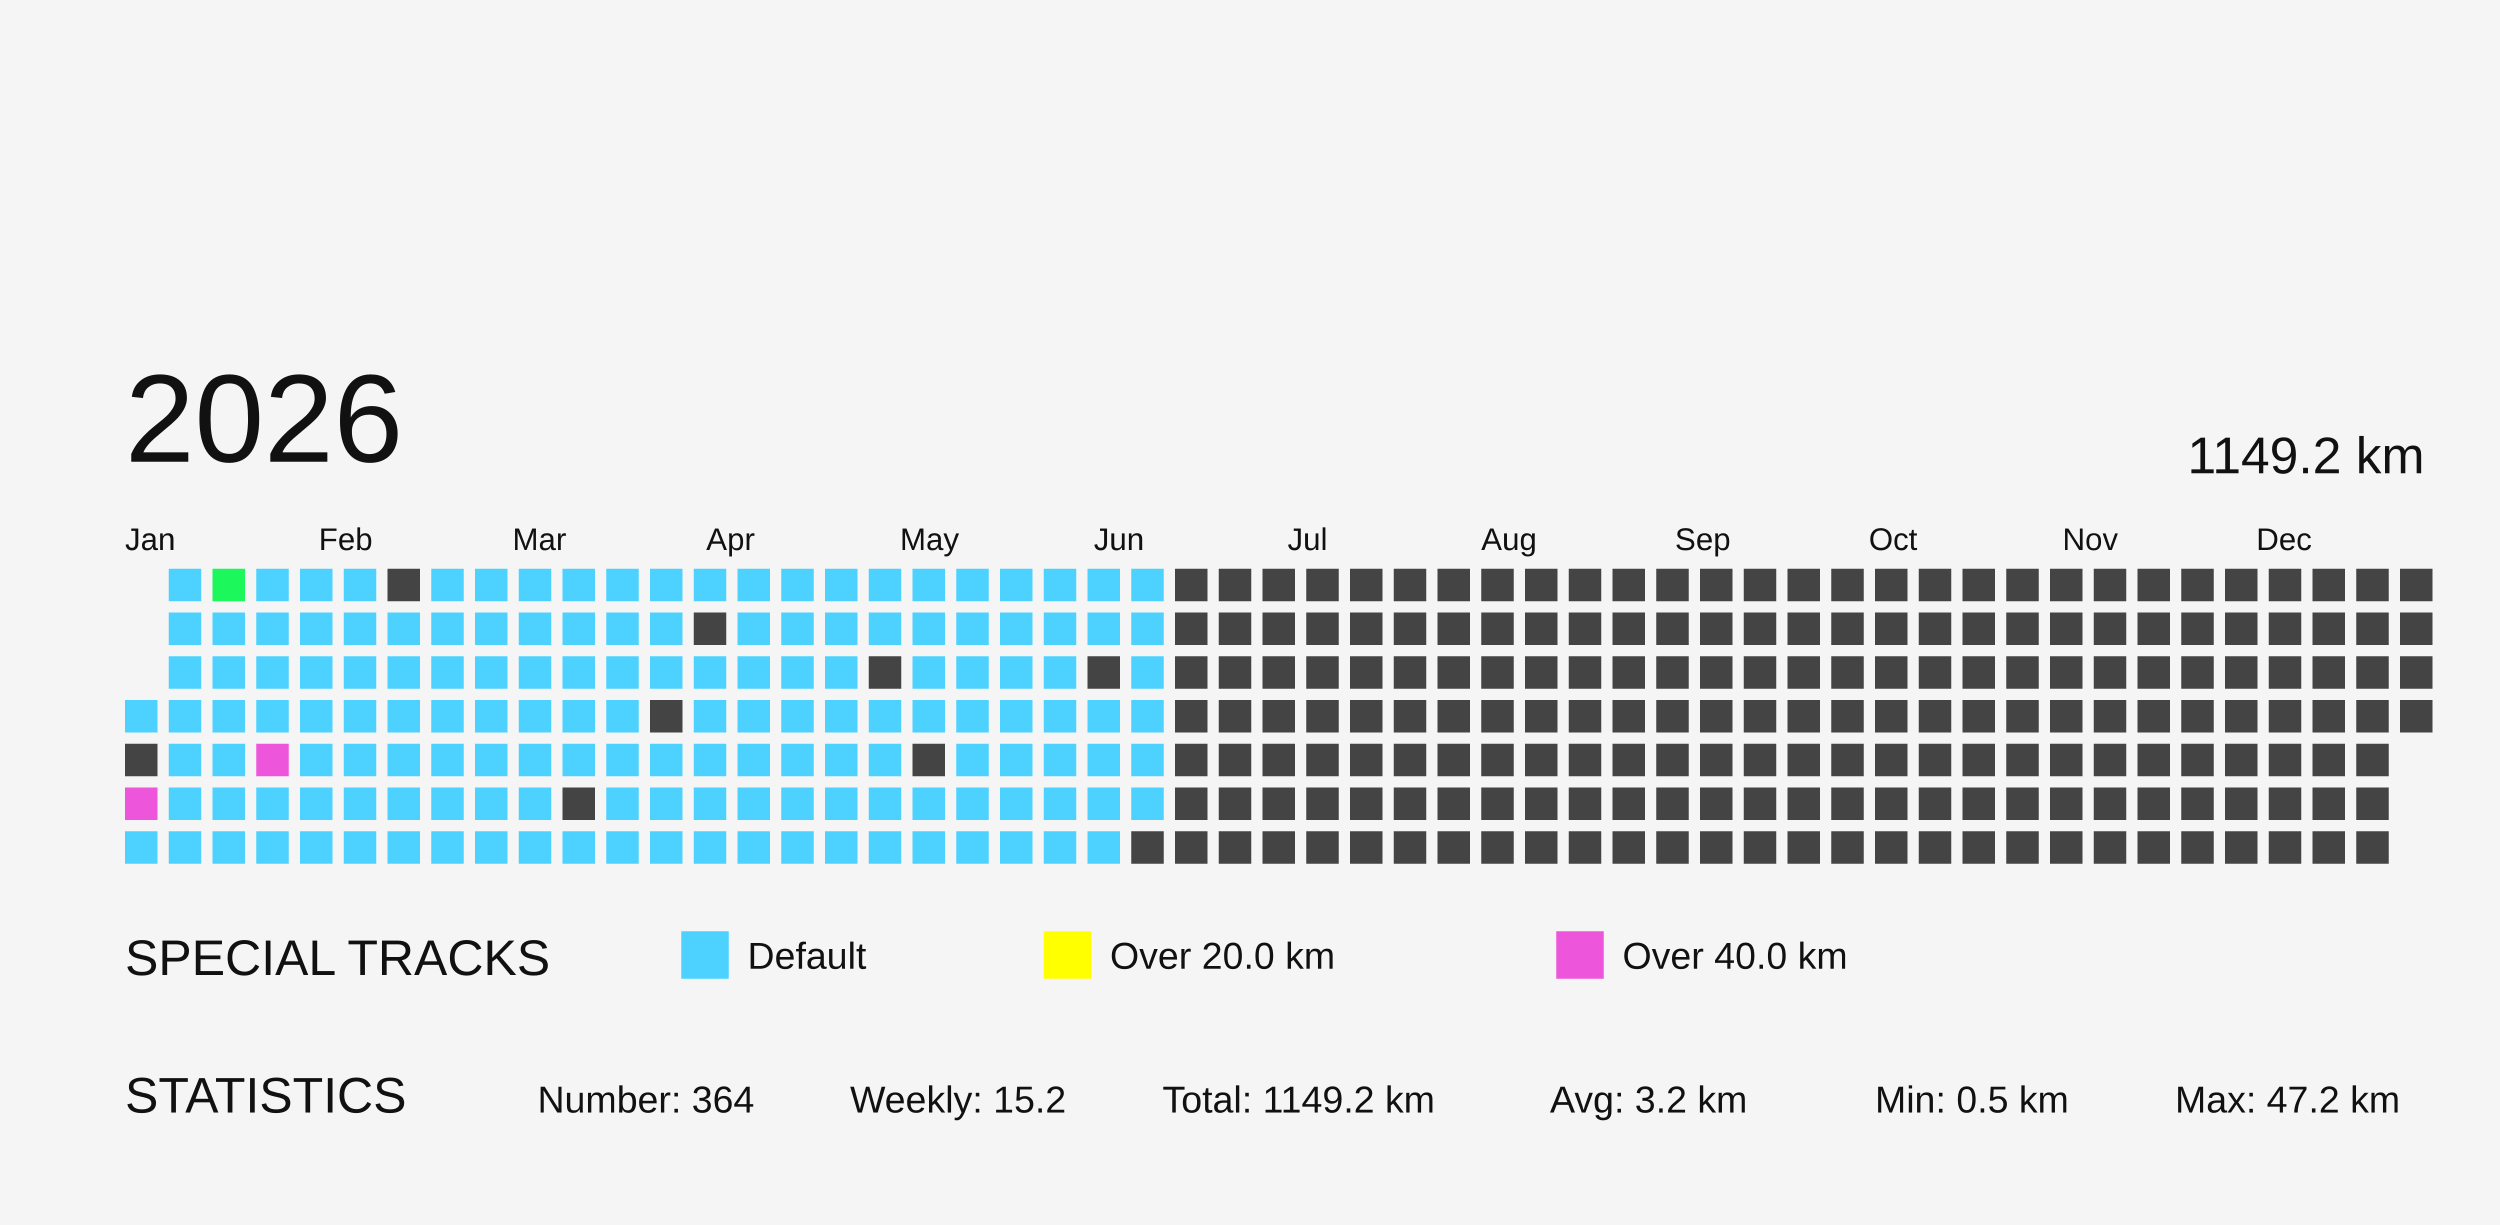
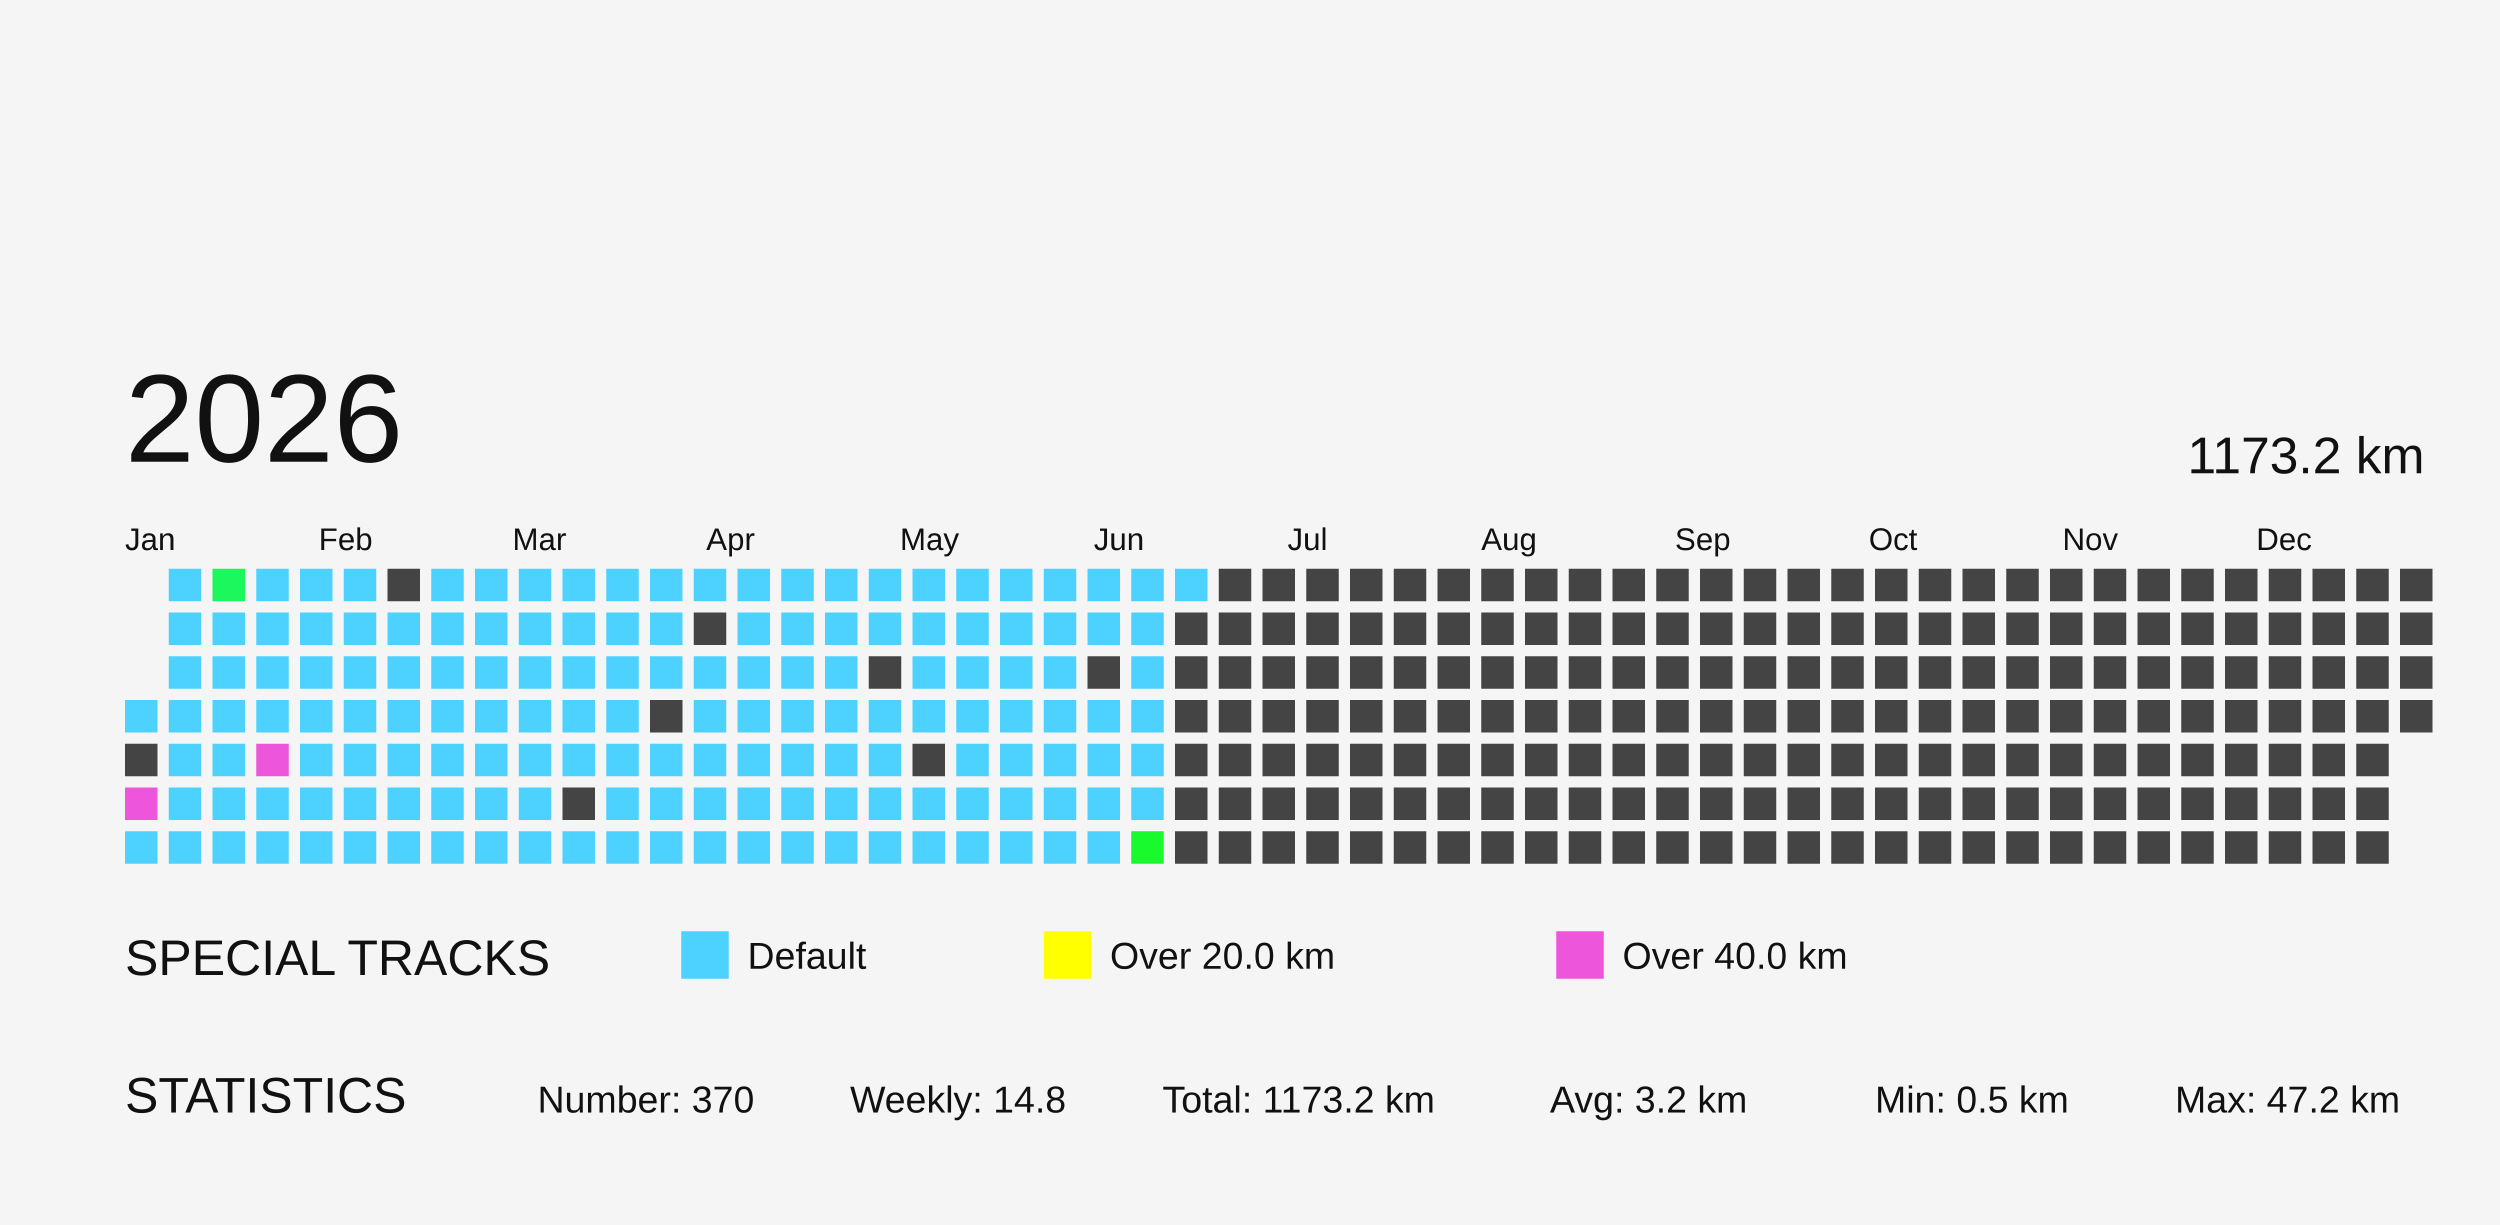
<svg xmlns="http://www.w3.org/2000/svg" baseProfile="full" height="98mm" version="1.1" viewBox="0,0,200,98" width="200mm">
  <defs>
    <pattern height="2" id="indoor-stripe" patternUnits="userSpaceOnUse" width="2">
      <line stroke="white" stroke-opacity="0.45" stroke-width="0.5" x1="0" x2="2" y1="2" y2="0" />
    </pattern>
  </defs>
  <rect fill="#f5f5f5" height="98" width="200" x="0" y="0" />
  <text fill="#111111" style="font-size:4px; font-family:Arial" x="10" y="78">SPECIAL TRACKS</text>
  <rect fill="#4DD2FF" height="2.8" stroke="#4DD2FF" width="2.8" x="55" y="75" />
  <text fill="#111111" style="font-size:3px; font-family:Arial" x="59.8" y="77.5">Default</text>
  <rect fill="#FFFF00" height="2.8" stroke="#FFFF00" width="2.8" x="84" y="75" />
  <text fill="#111111" style="font-size:3px; font-family:Arial" x="88.8" y="77.5">Over 20.0 km</text>
  <rect fill="#ED55DB" height="2.8" stroke="#ED55DB" width="2.8" x="125" y="75" />
  <text fill="#111111" style="font-size:3px; font-family:Arial" x="129.8" y="77.5">Over 40.0 km</text>
  <text fill="#111111" style="font-size:4px; font-family:Arial" x="10" y="89">STATISTICS</text>
-   <text fill="#111111" style="font-size:3px; font-family:Arial" x="43" y="89">Number: 364</text>
-   <text fill="#111111" style="font-size:3px; font-family:Arial" x="68" y="89">Weekly: 15.2</text>
-   <text fill="#111111" style="font-size:3px; font-family:Arial" x="93" y="89">Total: 1149.2 km</text>
+   <text fill="#111111" style="font-size:3px; font-family:Arial" x="43" y="89">Number: 370</text>
+   <text fill="#111111" style="font-size:3px; font-family:Arial" x="68" y="89">Weekly: 14.8</text>
+   <text fill="#111111" style="font-size:3px; font-family:Arial" x="93" y="89">Total: 1173.2 km</text>
  <text fill="#111111" style="font-size:3px; font-family:Arial" x="124" y="89">Avg: 3.2 km</text>
  <text fill="#111111" style="font-size:3px; font-family:Arial" x="150" y="89">Min: 0.5 km</text>
  <text fill="#111111" style="font-size:3px; font-family:Arial" x="174" y="89">Max: 47.2 km</text>
  <text dominant-baseline="hanging" fill="#111111" style="font-size:10.0px; font-family:Arial;" x="10" y="30">2026</text>
-   <text dominant-baseline="hanging" fill="#111111" style="font-size:4.125px; font-family:Arial;" x="175" y="35">1149.2 km</text>
+   <text dominant-baseline="hanging" fill="#111111" style="font-size:4.125px; font-family:Arial;" x="175" y="35">1173.2 km</text>
  <text fill="#111111" style="font-size:2.5px; font-family:Arial" x="10.0" y="44">Jan</text>
  <text fill="#111111" style="font-size:2.5px; font-family:Arial" x="25.5" y="44">Feb</text>
  <text fill="#111111" style="font-size:2.5px; font-family:Arial" x="41.0" y="44">Mar</text>
  <text fill="#111111" style="font-size:2.5px; font-family:Arial" x="56.5" y="44">Apr</text>
  <text fill="#111111" style="font-size:2.5px; font-family:Arial" x="72.0" y="44">May</text>
  <text fill="#111111" style="font-size:2.5px; font-family:Arial" x="87.5" y="44">Jun</text>
  <text fill="#111111" style="font-size:2.5px; font-family:Arial" x="103.0" y="44">Jul</text>
  <text fill="#111111" style="font-size:2.5px; font-family:Arial" x="118.5" y="44">Aug</text>
  <text fill="#111111" style="font-size:2.5px; font-family:Arial" x="134.0" y="44">Sep</text>
  <text fill="#111111" style="font-size:2.5px; font-family:Arial" x="149.5" y="44">Oct</text>
  <text fill="#111111" style="font-size:2.5px; font-family:Arial" x="165.0" y="44">Nov</text>
  <text fill="#111111" style="font-size:2.5px; font-family:Arial" x="180.5" y="44">Dec</text>
  <rect fill="#4dd2ff" height="2.6" width="2.6" x="10.0" y="56.0" />
  <rect fill="#444444" height="2.6" width="2.6" x="10.0" y="59.5" />
  <rect fill="#ED55DB" height="2.6" width="2.6" x="10.0" y="63.0" />
  <rect fill="#4dd2ff" height="2.6" width="2.6" x="10.0" y="66.5" />
  <rect fill="#4dd2ff" height="2.6" width="2.6" x="13.5" y="45.5" />
  <rect fill="#4dd2ff" height="2.6" width="2.6" x="13.5" y="49.0" />
  <rect fill="#4dd2ff" height="2.6" width="2.6" x="13.5" y="52.5" />
  <rect fill="#4dd2ff" height="2.6" width="2.6" x="13.5" y="56.0" />
  <rect fill="#4dd2ff" height="2.6" width="2.6" x="13.5" y="59.5" />
  <rect fill="#4dd2ff" height="2.6" width="2.6" x="13.5" y="63.0" />
  <rect fill="#4dd2ff" height="2.6" width="2.6" x="13.5" y="66.5" />
  <rect fill="#1cf85c" height="2.6" width="2.6" x="17.0" y="45.5" />
  <rect fill="#4dd2ff" height="2.6" width="2.6" x="17.0" y="49.0" />
  <rect fill="#4dd2ff" height="2.6" width="2.6" x="17.0" y="52.5" />
  <rect fill="#4dd2ff" height="2.6" width="2.6" x="17.0" y="56.0" />
  <rect fill="#4dd2ff" height="2.6" width="2.6" x="17.0" y="59.5" />
  <rect fill="#4dd2ff" height="2.6" width="2.6" x="17.0" y="63.0" />
  <rect fill="#4dd2ff" height="2.6" width="2.6" x="17.0" y="66.5" />
  <rect fill="#4dd2ff" height="2.6" width="2.6" x="20.5" y="45.5" />
  <rect fill="#4dd2ff" height="2.6" width="2.6" x="20.5" y="49.0" />
  <rect fill="#4dd2ff" height="2.6" width="2.6" x="20.5" y="52.5" />
  <rect fill="#4dd2ff" height="2.6" width="2.6" x="20.5" y="56.0" />
  <rect fill="#ED55DB" height="2.6" width="2.6" x="20.5" y="59.5" />
  <rect fill="#4dd2ff" height="2.6" width="2.6" x="20.5" y="63.0" />
  <rect fill="#4dd2ff" height="2.6" width="2.6" x="20.5" y="66.5" />
  <rect fill="#4dd2ff" height="2.6" width="2.6" x="24.0" y="45.5" />
  <rect fill="#4dd2ff" height="2.6" width="2.6" x="24.0" y="49.0" />
  <rect fill="#4dd2ff" height="2.6" width="2.6" x="24.0" y="52.5" />
  <rect fill="#4dd2ff" height="2.6" width="2.6" x="24.0" y="56.0" />
  <rect fill="#4dd2ff" height="2.6" width="2.6" x="24.0" y="59.5" />
  <rect fill="#4dd2ff" height="2.6" width="2.6" x="24.0" y="63.0" />
  <rect fill="#4dd2ff" height="2.6" width="2.6" x="24.0" y="66.5" />
  <rect fill="#4dd2ff" height="2.6" width="2.6" x="27.5" y="45.5" />
  <rect fill="#4dd2ff" height="2.6" width="2.6" x="27.5" y="49.0" />
  <rect fill="#4dd2ff" height="2.6" width="2.6" x="27.5" y="52.5" />
  <rect fill="#4dd2ff" height="2.6" width="2.6" x="27.5" y="56.0" />
  <rect fill="#4dd2ff" height="2.6" width="2.6" x="27.5" y="59.5" />
  <rect fill="#4dd2ff" height="2.6" width="2.6" x="27.5" y="63.0" />
  <rect fill="#4dd2ff" height="2.6" width="2.6" x="27.5" y="66.5" />
  <rect fill="#444444" height="2.6" width="2.6" x="31.0" y="45.5" />
  <rect fill="#4dd2ff" height="2.6" width="2.6" x="31.0" y="49.0" />
  <rect fill="#4dd2ff" height="2.6" width="2.6" x="31.0" y="52.5" />
  <rect fill="#4dd2ff" height="2.6" width="2.6" x="31.0" y="56.0" />
  <rect fill="#4dd2ff" height="2.6" width="2.6" x="31.0" y="59.5" />
  <rect fill="#4dd2ff" height="2.6" width="2.6" x="31.0" y="63.0" />
  <rect fill="#4dd2ff" height="2.6" width="2.6" x="31.0" y="66.5" />
  <rect fill="#4dd2ff" height="2.6" width="2.6" x="34.5" y="45.5" />
  <rect fill="#4dd2ff" height="2.6" width="2.6" x="34.5" y="49.0" />
  <rect fill="#4dd2ff" height="2.6" width="2.6" x="34.5" y="52.5" />
  <rect fill="#4dd2ff" height="2.6" width="2.6" x="34.5" y="56.0" />
  <rect fill="#4dd2ff" height="2.6" width="2.6" x="34.5" y="59.5" />
  <rect fill="#4dd2ff" height="2.6" width="2.6" x="34.5" y="63.0" />
  <rect fill="#4dd2ff" height="2.6" width="2.6" x="34.5" y="66.5" />
  <rect fill="#4dd2ff" height="2.6" width="2.6" x="38.0" y="45.5" />
  <rect fill="#4dd2ff" height="2.6" width="2.6" x="38.0" y="49.0" />
  <rect fill="#4dd2ff" height="2.6" width="2.6" x="38.0" y="52.5" />
  <rect fill="#4dd2ff" height="2.6" width="2.6" x="38.0" y="56.0" />
  <rect fill="#4dd2ff" height="2.6" width="2.6" x="38.0" y="59.5" />
  <rect fill="#4dd2ff" height="2.6" width="2.6" x="38.0" y="63.0" />
  <rect fill="#4dd2ff" height="2.6" width="2.6" x="38.0" y="66.5" />
  <rect fill="#4dd2ff" height="2.6" width="2.6" x="41.5" y="45.5" />
  <rect fill="#4dd2ff" height="2.6" width="2.6" x="41.5" y="49.0" />
  <rect fill="#4dd2ff" height="2.6" width="2.6" x="41.5" y="52.5" />
  <rect fill="#4dd2ff" height="2.6" width="2.6" x="41.5" y="56.0" />
  <rect fill="#4dd2ff" height="2.6" width="2.6" x="41.5" y="59.5" />
  <rect fill="#4dd2ff" height="2.6" width="2.6" x="41.5" y="63.0" />
  <rect fill="#4dd2ff" height="2.6" width="2.6" x="41.5" y="66.5" />
  <rect fill="#4dd2ff" height="2.6" width="2.6" x="45.0" y="45.5" />
  <rect fill="#4dd2ff" height="2.6" width="2.6" x="45.0" y="49.0" />
  <rect fill="#4dd2ff" height="2.6" width="2.6" x="45.0" y="52.5" />
  <rect fill="#4dd2ff" height="2.6" width="2.6" x="45.0" y="56.0" />
  <rect fill="#4dd2ff" height="2.6" width="2.6" x="45.0" y="59.5" />
  <rect fill="#444444" height="2.6" width="2.6" x="45.0" y="63.0" />
  <rect fill="#4dd2ff" height="2.6" width="2.6" x="45.0" y="66.5" />
  <rect fill="#4dd2ff" height="2.6" width="2.6" x="48.5" y="45.5" />
  <rect fill="#4dd2ff" height="2.6" width="2.6" x="48.5" y="49.0" />
  <rect fill="#4dd2ff" height="2.6" width="2.6" x="48.5" y="52.5" />
  <rect fill="#4dd2ff" height="2.6" width="2.6" x="48.5" y="56.0" />
  <rect fill="#4dd2ff" height="2.6" width="2.6" x="48.5" y="59.5" />
  <rect fill="#4dd2ff" height="2.6" width="2.6" x="48.5" y="63.0" />
  <rect fill="#4dd2ff" height="2.6" width="2.6" x="48.5" y="66.5" />
  <rect fill="#4dd2ff" height="2.6" width="2.6" x="52.0" y="45.5" />
  <rect fill="#4dd2ff" height="2.6" width="2.6" x="52.0" y="49.0" />
  <rect fill="#4dd2ff" height="2.6" width="2.6" x="52.0" y="52.5" />
  <rect fill="#444444" height="2.6" width="2.6" x="52.0" y="56.0" />
  <rect fill="#4dd2ff" height="2.6" width="2.6" x="52.0" y="59.5" />
  <rect fill="#4dd2ff" height="2.6" width="2.6" x="52.0" y="63.0" />
  <rect fill="#4dd2ff" height="2.6" width="2.6" x="52.0" y="66.5" />
  <rect fill="#4dd2ff" height="2.6" width="2.6" x="55.5" y="45.5" />
  <rect fill="#444444" height="2.6" width="2.6" x="55.5" y="49.0" />
  <rect fill="#4dd2ff" height="2.6" width="2.6" x="55.5" y="52.5" />
  <rect fill="#4dd2ff" height="2.6" width="2.6" x="55.5" y="56.0" />
  <rect fill="#4dd2ff" height="2.6" width="2.6" x="55.5" y="59.5" />
  <rect fill="#4dd2ff" height="2.6" width="2.6" x="55.5" y="63.0" />
  <rect fill="#4dd2ff" height="2.6" width="2.6" x="55.5" y="66.5" />
  <rect fill="#4dd2ff" height="2.6" width="2.6" x="59.0" y="45.5" />
  <rect fill="#4dd2ff" height="2.6" width="2.6" x="59.0" y="49.0" />
  <rect fill="#4dd2ff" height="2.6" width="2.6" x="59.0" y="52.5" />
  <rect fill="#4dd2ff" height="2.6" width="2.6" x="59.0" y="56.0" />
  <rect fill="#4dd2ff" height="2.6" width="2.6" x="59.0" y="59.5" />
  <rect fill="#4dd2ff" height="2.6" width="2.6" x="59.0" y="63.0" />
  <rect fill="#4dd2ff" height="2.6" width="2.6" x="59.0" y="66.5" />
  <rect fill="#4dd2ff" height="2.6" width="2.6" x="62.5" y="45.5" />
  <rect fill="#4dd2ff" height="2.6" width="2.6" x="62.5" y="49.0" />
  <rect fill="#4dd2ff" height="2.6" width="2.6" x="62.5" y="52.5" />
  <rect fill="#4dd2ff" height="2.6" width="2.6" x="62.5" y="56.0" />
  <rect fill="#4dd2ff" height="2.6" width="2.6" x="62.5" y="59.5" />
  <rect fill="#4dd2ff" height="2.6" width="2.6" x="62.5" y="63.0" />
  <rect fill="#4dd2ff" height="2.6" width="2.6" x="62.5" y="66.5" />
  <rect fill="#4dd2ff" height="2.6" width="2.6" x="66.0" y="45.5" />
  <rect fill="#4dd2ff" height="2.6" width="2.6" x="66.0" y="49.0" />
  <rect fill="#4dd2ff" height="2.6" width="2.6" x="66.0" y="52.5" />
  <rect fill="#4dd2ff" height="2.6" width="2.6" x="66.0" y="56.0" />
  <rect fill="#4dd2ff" height="2.6" width="2.6" x="66.0" y="59.5" />
  <rect fill="#4dd2ff" height="2.6" width="2.6" x="66.0" y="63.0" />
  <rect fill="#4dd2ff" height="2.6" width="2.6" x="66.0" y="66.5" />
  <rect fill="#4dd2ff" height="2.6" width="2.6" x="69.5" y="45.5" />
  <rect fill="#4dd2ff" height="2.6" width="2.6" x="69.5" y="49.0" />
  <rect fill="#444444" height="2.6" width="2.6" x="69.5" y="52.5" />
  <rect fill="#4dd2ff" height="2.6" width="2.6" x="69.5" y="56.0" />
  <rect fill="#4dd2ff" height="2.6" width="2.6" x="69.5" y="59.5" />
  <rect fill="#4dd2ff" height="2.6" width="2.6" x="69.5" y="63.0" />
  <rect fill="#4dd2ff" height="2.6" width="2.6" x="69.5" y="66.5" />
  <rect fill="#4dd2ff" height="2.6" width="2.6" x="73.0" y="45.5" />
  <rect fill="#4dd2ff" height="2.6" width="2.6" x="73.0" y="49.0" />
  <rect fill="#4dd2ff" height="2.6" width="2.6" x="73.0" y="52.5" />
  <rect fill="#4dd2ff" height="2.6" width="2.6" x="73.0" y="56.0" />
  <rect fill="#444444" height="2.6" width="2.6" x="73.0" y="59.5" />
  <rect fill="#4dd2ff" height="2.6" width="2.6" x="73.0" y="63.0" />
  <rect fill="#4dd2ff" height="2.6" width="2.6" x="73.0" y="66.5" />
  <rect fill="#4dd2ff" height="2.6" width="2.6" x="76.5" y="45.5" />
  <rect fill="#4dd2ff" height="2.6" width="2.6" x="76.5" y="49.0" />
  <rect fill="#4dd2ff" height="2.6" width="2.6" x="76.5" y="52.5" />
  <rect fill="#4dd2ff" height="2.6" width="2.6" x="76.5" y="56.0" />
  <rect fill="#4dd2ff" height="2.6" width="2.6" x="76.5" y="59.5" />
  <rect fill="#4dd2ff" height="2.6" width="2.6" x="76.5" y="63.0" />
  <rect fill="#4dd2ff" height="2.6" width="2.6" x="76.5" y="66.5" />
  <rect fill="#4dd2ff" height="2.6" width="2.6" x="80.0" y="45.5" />
  <rect fill="#4dd2ff" height="2.6" width="2.6" x="80.0" y="49.0" />
  <rect fill="#4dd2ff" height="2.6" width="2.6" x="80.0" y="52.5" />
  <rect fill="#4dd2ff" height="2.6" width="2.6" x="80.0" y="56.0" />
  <rect fill="#4dd2ff" height="2.6" width="2.6" x="80.0" y="59.5" />
  <rect fill="#4dd2ff" height="2.6" width="2.6" x="80.0" y="63.0" />
  <rect fill="#4dd2ff" height="2.6" width="2.6" x="80.0" y="66.5" />
  <rect fill="#4dd2ff" height="2.6" width="2.6" x="83.5" y="45.5" />
  <rect fill="#4dd2ff" height="2.6" width="2.6" x="83.5" y="49.0" />
  <rect fill="#4dd2ff" height="2.6" width="2.6" x="83.5" y="52.5" />
  <rect fill="#4dd2ff" height="2.6" width="2.6" x="83.5" y="56.0" />
  <rect fill="#4dd2ff" height="2.6" width="2.6" x="83.5" y="59.5" />
  <rect fill="#4dd2ff" height="2.6" width="2.6" x="83.5" y="63.0" />
  <rect fill="#4dd2ff" height="2.6" width="2.6" x="83.5" y="66.5" />
  <rect fill="#4dd2ff" height="2.6" width="2.6" x="87.0" y="45.5" />
  <rect fill="#4dd2ff" height="2.6" width="2.6" x="87.0" y="49.0" />
  <rect fill="#444444" height="2.6" width="2.6" x="87.0" y="52.5" />
  <rect fill="#4dd2ff" height="2.6" width="2.6" x="87.0" y="56.0" />
  <rect fill="#4dd2ff" height="2.6" width="2.6" x="87.0" y="59.5" />
  <rect fill="#4dd2ff" height="2.6" width="2.6" x="87.0" y="63.0" />
  <rect fill="#4dd2ff" height="2.6" width="2.6" x="87.0" y="66.5" />
  <rect fill="#4dd2ff" height="2.6" width="2.6" x="90.5" y="45.5" />
  <rect fill="#4dd2ff" height="2.6" width="2.6" x="90.5" y="49.0" />
  <rect fill="#4dd2ff" height="2.6" width="2.6" x="90.5" y="52.5" />
  <rect fill="#4dd2ff" height="2.6" width="2.6" x="90.5" y="56.0" />
  <rect fill="#4dd2ff" height="2.6" width="2.6" x="90.5" y="59.5" />
  <rect fill="#4dd2ff" height="2.6" width="2.6" x="90.5" y="63.0" />
-   <rect fill="#444444" height="2.6" width="2.6" x="90.5" y="66.5" />
-   <rect fill="#444444" height="2.6" width="2.6" x="94.0" y="45.5" />
+   <rect fill="#18f92e" height="2.6" width="2.6" x="90.5" y="66.5" />
+   <rect fill="#4dd2ff" height="2.6" width="2.6" x="94.0" y="45.5" />
  <rect fill="#444444" height="2.6" width="2.6" x="94.0" y="49.0" />
  <rect fill="#444444" height="2.6" width="2.6" x="94.0" y="52.5" />
  <rect fill="#444444" height="2.6" width="2.6" x="94.0" y="56.0" />
  <rect fill="#444444" height="2.6" width="2.6" x="94.0" y="59.5" />
  <rect fill="#444444" height="2.6" width="2.6" x="94.0" y="63.0" />
  <rect fill="#444444" height="2.6" width="2.6" x="94.0" y="66.5" />
  <rect fill="#444444" height="2.6" width="2.6" x="97.5" y="45.5" />
  <rect fill="#444444" height="2.6" width="2.6" x="97.5" y="49.0" />
  <rect fill="#444444" height="2.6" width="2.6" x="97.5" y="52.5" />
  <rect fill="#444444" height="2.6" width="2.6" x="97.5" y="56.0" />
  <rect fill="#444444" height="2.6" width="2.6" x="97.5" y="59.5" />
  <rect fill="#444444" height="2.6" width="2.6" x="97.5" y="63.0" />
  <rect fill="#444444" height="2.6" width="2.6" x="97.5" y="66.5" />
  <rect fill="#444444" height="2.6" width="2.6" x="101.0" y="45.5" />
  <rect fill="#444444" height="2.6" width="2.6" x="101.0" y="49.0" />
  <rect fill="#444444" height="2.6" width="2.6" x="101.0" y="52.5" />
  <rect fill="#444444" height="2.6" width="2.6" x="101.0" y="56.0" />
  <rect fill="#444444" height="2.6" width="2.6" x="101.0" y="59.5" />
  <rect fill="#444444" height="2.6" width="2.6" x="101.0" y="63.0" />
  <rect fill="#444444" height="2.6" width="2.6" x="101.0" y="66.5" />
  <rect fill="#444444" height="2.6" width="2.6" x="104.5" y="45.5" />
  <rect fill="#444444" height="2.6" width="2.6" x="104.5" y="49.0" />
  <rect fill="#444444" height="2.6" width="2.6" x="104.5" y="52.5" />
  <rect fill="#444444" height="2.6" width="2.6" x="104.5" y="56.0" />
  <rect fill="#444444" height="2.6" width="2.6" x="104.5" y="59.5" />
  <rect fill="#444444" height="2.6" width="2.6" x="104.5" y="63.0" />
  <rect fill="#444444" height="2.6" width="2.6" x="104.5" y="66.5" />
  <rect fill="#444444" height="2.6" width="2.6" x="108.0" y="45.5" />
  <rect fill="#444444" height="2.6" width="2.6" x="108.0" y="49.0" />
  <rect fill="#444444" height="2.6" width="2.6" x="108.0" y="52.5" />
  <rect fill="#444444" height="2.6" width="2.6" x="108.0" y="56.0" />
  <rect fill="#444444" height="2.6" width="2.6" x="108.0" y="59.5" />
  <rect fill="#444444" height="2.6" width="2.6" x="108.0" y="63.0" />
  <rect fill="#444444" height="2.6" width="2.6" x="108.0" y="66.5" />
  <rect fill="#444444" height="2.6" width="2.6" x="111.5" y="45.5" />
  <rect fill="#444444" height="2.6" width="2.6" x="111.5" y="49.0" />
  <rect fill="#444444" height="2.6" width="2.6" x="111.5" y="52.5" />
  <rect fill="#444444" height="2.6" width="2.6" x="111.5" y="56.0" />
  <rect fill="#444444" height="2.6" width="2.6" x="111.5" y="59.5" />
  <rect fill="#444444" height="2.6" width="2.6" x="111.5" y="63.0" />
  <rect fill="#444444" height="2.6" width="2.6" x="111.5" y="66.5" />
  <rect fill="#444444" height="2.6" width="2.6" x="115.0" y="45.5" />
  <rect fill="#444444" height="2.6" width="2.6" x="115.0" y="49.0" />
  <rect fill="#444444" height="2.6" width="2.6" x="115.0" y="52.5" />
  <rect fill="#444444" height="2.6" width="2.6" x="115.0" y="56.0" />
  <rect fill="#444444" height="2.6" width="2.6" x="115.0" y="59.5" />
  <rect fill="#444444" height="2.6" width="2.6" x="115.0" y="63.0" />
  <rect fill="#444444" height="2.6" width="2.6" x="115.0" y="66.5" />
  <rect fill="#444444" height="2.6" width="2.6" x="118.5" y="45.5" />
  <rect fill="#444444" height="2.6" width="2.6" x="118.5" y="49.0" />
  <rect fill="#444444" height="2.6" width="2.6" x="118.5" y="52.5" />
  <rect fill="#444444" height="2.6" width="2.6" x="118.5" y="56.0" />
  <rect fill="#444444" height="2.6" width="2.6" x="118.5" y="59.5" />
  <rect fill="#444444" height="2.6" width="2.6" x="118.5" y="63.0" />
  <rect fill="#444444" height="2.6" width="2.6" x="118.5" y="66.5" />
  <rect fill="#444444" height="2.6" width="2.6" x="122.0" y="45.5" />
  <rect fill="#444444" height="2.6" width="2.6" x="122.0" y="49.0" />
  <rect fill="#444444" height="2.6" width="2.6" x="122.0" y="52.5" />
  <rect fill="#444444" height="2.6" width="2.6" x="122.0" y="56.0" />
  <rect fill="#444444" height="2.6" width="2.6" x="122.0" y="59.5" />
  <rect fill="#444444" height="2.6" width="2.6" x="122.0" y="63.0" />
  <rect fill="#444444" height="2.6" width="2.6" x="122.0" y="66.5" />
  <rect fill="#444444" height="2.6" width="2.6" x="125.5" y="45.5" />
  <rect fill="#444444" height="2.6" width="2.6" x="125.5" y="49.0" />
  <rect fill="#444444" height="2.6" width="2.6" x="125.5" y="52.5" />
  <rect fill="#444444" height="2.6" width="2.6" x="125.5" y="56.0" />
  <rect fill="#444444" height="2.6" width="2.6" x="125.5" y="59.5" />
  <rect fill="#444444" height="2.6" width="2.6" x="125.5" y="63.0" />
  <rect fill="#444444" height="2.6" width="2.6" x="125.5" y="66.5" />
  <rect fill="#444444" height="2.6" width="2.6" x="129.0" y="45.5" />
  <rect fill="#444444" height="2.6" width="2.6" x="129.0" y="49.0" />
  <rect fill="#444444" height="2.6" width="2.6" x="129.0" y="52.5" />
  <rect fill="#444444" height="2.6" width="2.6" x="129.0" y="56.0" />
  <rect fill="#444444" height="2.6" width="2.6" x="129.0" y="59.5" />
  <rect fill="#444444" height="2.6" width="2.6" x="129.0" y="63.0" />
  <rect fill="#444444" height="2.6" width="2.6" x="129.0" y="66.5" />
  <rect fill="#444444" height="2.6" width="2.6" x="132.5" y="45.5" />
  <rect fill="#444444" height="2.6" width="2.6" x="132.5" y="49.0" />
  <rect fill="#444444" height="2.6" width="2.6" x="132.5" y="52.5" />
  <rect fill="#444444" height="2.6" width="2.6" x="132.5" y="56.0" />
  <rect fill="#444444" height="2.6" width="2.6" x="132.5" y="59.5" />
  <rect fill="#444444" height="2.6" width="2.6" x="132.5" y="63.0" />
  <rect fill="#444444" height="2.6" width="2.6" x="132.5" y="66.5" />
  <rect fill="#444444" height="2.6" width="2.6" x="136.0" y="45.5" />
  <rect fill="#444444" height="2.6" width="2.6" x="136.0" y="49.0" />
  <rect fill="#444444" height="2.6" width="2.6" x="136.0" y="52.5" />
  <rect fill="#444444" height="2.6" width="2.6" x="136.0" y="56.0" />
  <rect fill="#444444" height="2.6" width="2.6" x="136.0" y="59.5" />
  <rect fill="#444444" height="2.6" width="2.6" x="136.0" y="63.0" />
  <rect fill="#444444" height="2.6" width="2.6" x="136.0" y="66.5" />
  <rect fill="#444444" height="2.6" width="2.6" x="139.5" y="45.5" />
  <rect fill="#444444" height="2.6" width="2.6" x="139.5" y="49.0" />
  <rect fill="#444444" height="2.6" width="2.6" x="139.5" y="52.5" />
  <rect fill="#444444" height="2.6" width="2.6" x="139.5" y="56.0" />
  <rect fill="#444444" height="2.6" width="2.6" x="139.5" y="59.5" />
  <rect fill="#444444" height="2.6" width="2.6" x="139.5" y="63.0" />
  <rect fill="#444444" height="2.6" width="2.6" x="139.5" y="66.5" />
  <rect fill="#444444" height="2.6" width="2.6" x="143.0" y="45.5" />
  <rect fill="#444444" height="2.6" width="2.6" x="143.0" y="49.0" />
  <rect fill="#444444" height="2.6" width="2.6" x="143.0" y="52.5" />
  <rect fill="#444444" height="2.6" width="2.6" x="143.0" y="56.0" />
  <rect fill="#444444" height="2.6" width="2.6" x="143.0" y="59.5" />
  <rect fill="#444444" height="2.6" width="2.6" x="143.0" y="63.0" />
  <rect fill="#444444" height="2.6" width="2.6" x="143.0" y="66.5" />
  <rect fill="#444444" height="2.6" width="2.6" x="146.5" y="45.5" />
  <rect fill="#444444" height="2.6" width="2.6" x="146.5" y="49.0" />
  <rect fill="#444444" height="2.6" width="2.6" x="146.5" y="52.5" />
  <rect fill="#444444" height="2.6" width="2.6" x="146.5" y="56.0" />
  <rect fill="#444444" height="2.6" width="2.6" x="146.5" y="59.5" />
  <rect fill="#444444" height="2.6" width="2.6" x="146.5" y="63.0" />
  <rect fill="#444444" height="2.6" width="2.6" x="146.5" y="66.5" />
  <rect fill="#444444" height="2.6" width="2.6" x="150.0" y="45.5" />
  <rect fill="#444444" height="2.6" width="2.6" x="150.0" y="49.0" />
  <rect fill="#444444" height="2.6" width="2.6" x="150.0" y="52.5" />
  <rect fill="#444444" height="2.6" width="2.6" x="150.0" y="56.0" />
  <rect fill="#444444" height="2.6" width="2.6" x="150.0" y="59.5" />
  <rect fill="#444444" height="2.6" width="2.6" x="150.0" y="63.0" />
  <rect fill="#444444" height="2.6" width="2.6" x="150.0" y="66.5" />
  <rect fill="#444444" height="2.6" width="2.6" x="153.5" y="45.5" />
  <rect fill="#444444" height="2.6" width="2.6" x="153.5" y="49.0" />
  <rect fill="#444444" height="2.6" width="2.6" x="153.5" y="52.5" />
  <rect fill="#444444" height="2.6" width="2.6" x="153.5" y="56.0" />
  <rect fill="#444444" height="2.6" width="2.6" x="153.5" y="59.5" />
  <rect fill="#444444" height="2.6" width="2.6" x="153.5" y="63.0" />
  <rect fill="#444444" height="2.6" width="2.6" x="153.5" y="66.5" />
  <rect fill="#444444" height="2.6" width="2.6" x="157.0" y="45.5" />
  <rect fill="#444444" height="2.6" width="2.6" x="157.0" y="49.0" />
  <rect fill="#444444" height="2.6" width="2.6" x="157.0" y="52.5" />
  <rect fill="#444444" height="2.6" width="2.6" x="157.0" y="56.0" />
  <rect fill="#444444" height="2.6" width="2.6" x="157.0" y="59.5" />
  <rect fill="#444444" height="2.6" width="2.6" x="157.0" y="63.0" />
  <rect fill="#444444" height="2.6" width="2.6" x="157.0" y="66.5" />
  <rect fill="#444444" height="2.6" width="2.6" x="160.5" y="45.5" />
  <rect fill="#444444" height="2.6" width="2.6" x="160.5" y="49.0" />
  <rect fill="#444444" height="2.6" width="2.6" x="160.5" y="52.5" />
  <rect fill="#444444" height="2.6" width="2.6" x="160.5" y="56.0" />
  <rect fill="#444444" height="2.6" width="2.6" x="160.5" y="59.5" />
  <rect fill="#444444" height="2.6" width="2.6" x="160.5" y="63.0" />
  <rect fill="#444444" height="2.6" width="2.6" x="160.5" y="66.5" />
  <rect fill="#444444" height="2.6" width="2.6" x="164.0" y="45.5" />
  <rect fill="#444444" height="2.6" width="2.6" x="164.0" y="49.0" />
  <rect fill="#444444" height="2.6" width="2.6" x="164.0" y="52.5" />
  <rect fill="#444444" height="2.6" width="2.6" x="164.0" y="56.0" />
  <rect fill="#444444" height="2.6" width="2.6" x="164.0" y="59.5" />
  <rect fill="#444444" height="2.6" width="2.6" x="164.0" y="63.0" />
  <rect fill="#444444" height="2.6" width="2.6" x="164.0" y="66.5" />
  <rect fill="#444444" height="2.6" width="2.6" x="167.5" y="45.5" />
  <rect fill="#444444" height="2.6" width="2.6" x="167.5" y="49.0" />
  <rect fill="#444444" height="2.6" width="2.6" x="167.5" y="52.5" />
  <rect fill="#444444" height="2.6" width="2.6" x="167.5" y="56.0" />
  <rect fill="#444444" height="2.6" width="2.6" x="167.5" y="59.5" />
  <rect fill="#444444" height="2.6" width="2.6" x="167.5" y="63.0" />
  <rect fill="#444444" height="2.6" width="2.6" x="167.5" y="66.5" />
  <rect fill="#444444" height="2.6" width="2.6" x="171.0" y="45.5" />
  <rect fill="#444444" height="2.6" width="2.6" x="171.0" y="49.0" />
  <rect fill="#444444" height="2.6" width="2.6" x="171.0" y="52.5" />
  <rect fill="#444444" height="2.6" width="2.6" x="171.0" y="56.0" />
  <rect fill="#444444" height="2.6" width="2.6" x="171.0" y="59.5" />
  <rect fill="#444444" height="2.6" width="2.6" x="171.0" y="63.0" />
  <rect fill="#444444" height="2.6" width="2.6" x="171.0" y="66.5" />
  <rect fill="#444444" height="2.6" width="2.6" x="174.5" y="45.5" />
  <rect fill="#444444" height="2.6" width="2.6" x="174.5" y="49.0" />
  <rect fill="#444444" height="2.6" width="2.6" x="174.5" y="52.5" />
  <rect fill="#444444" height="2.6" width="2.6" x="174.5" y="56.0" />
  <rect fill="#444444" height="2.6" width="2.6" x="174.5" y="59.5" />
  <rect fill="#444444" height="2.6" width="2.6" x="174.5" y="63.0" />
  <rect fill="#444444" height="2.6" width="2.6" x="174.5" y="66.5" />
  <rect fill="#444444" height="2.6" width="2.6" x="178.0" y="45.5" />
  <rect fill="#444444" height="2.6" width="2.6" x="178.0" y="49.0" />
  <rect fill="#444444" height="2.6" width="2.6" x="178.0" y="52.5" />
  <rect fill="#444444" height="2.6" width="2.6" x="178.0" y="56.0" />
  <rect fill="#444444" height="2.6" width="2.6" x="178.0" y="59.5" />
  <rect fill="#444444" height="2.6" width="2.6" x="178.0" y="63.0" />
  <rect fill="#444444" height="2.6" width="2.6" x="178.0" y="66.5" />
  <rect fill="#444444" height="2.6" width="2.6" x="181.5" y="45.5" />
  <rect fill="#444444" height="2.6" width="2.6" x="181.5" y="49.0" />
  <rect fill="#444444" height="2.6" width="2.6" x="181.5" y="52.5" />
  <rect fill="#444444" height="2.6" width="2.6" x="181.5" y="56.0" />
  <rect fill="#444444" height="2.6" width="2.6" x="181.5" y="59.5" />
  <rect fill="#444444" height="2.6" width="2.6" x="181.5" y="63.0" />
  <rect fill="#444444" height="2.6" width="2.6" x="181.5" y="66.5" />
  <rect fill="#444444" height="2.6" width="2.6" x="185.0" y="45.5" />
  <rect fill="#444444" height="2.6" width="2.6" x="185.0" y="49.0" />
  <rect fill="#444444" height="2.6" width="2.6" x="185.0" y="52.5" />
  <rect fill="#444444" height="2.6" width="2.6" x="185.0" y="56.0" />
  <rect fill="#444444" height="2.6" width="2.6" x="185.0" y="59.5" />
  <rect fill="#444444" height="2.6" width="2.6" x="185.0" y="63.0" />
  <rect fill="#444444" height="2.6" width="2.6" x="185.0" y="66.5" />
  <rect fill="#444444" height="2.6" width="2.6" x="188.5" y="45.5" />
  <rect fill="#444444" height="2.6" width="2.6" x="188.5" y="49.0" />
  <rect fill="#444444" height="2.6" width="2.6" x="188.5" y="52.5" />
  <rect fill="#444444" height="2.6" width="2.6" x="188.5" y="56.0" />
  <rect fill="#444444" height="2.6" width="2.6" x="188.5" y="59.5" />
  <rect fill="#444444" height="2.6" width="2.6" x="188.5" y="63.0" />
  <rect fill="#444444" height="2.6" width="2.6" x="188.5" y="66.5" />
  <rect fill="#444444" height="2.6" width="2.6" x="192.0" y="45.5" />
  <rect fill="#444444" height="2.6" width="2.6" x="192.0" y="49.0" />
  <rect fill="#444444" height="2.6" width="2.6" x="192.0" y="52.5" />
  <rect fill="#444444" height="2.6" width="2.6" x="192.0" y="56.0" />
</svg>
